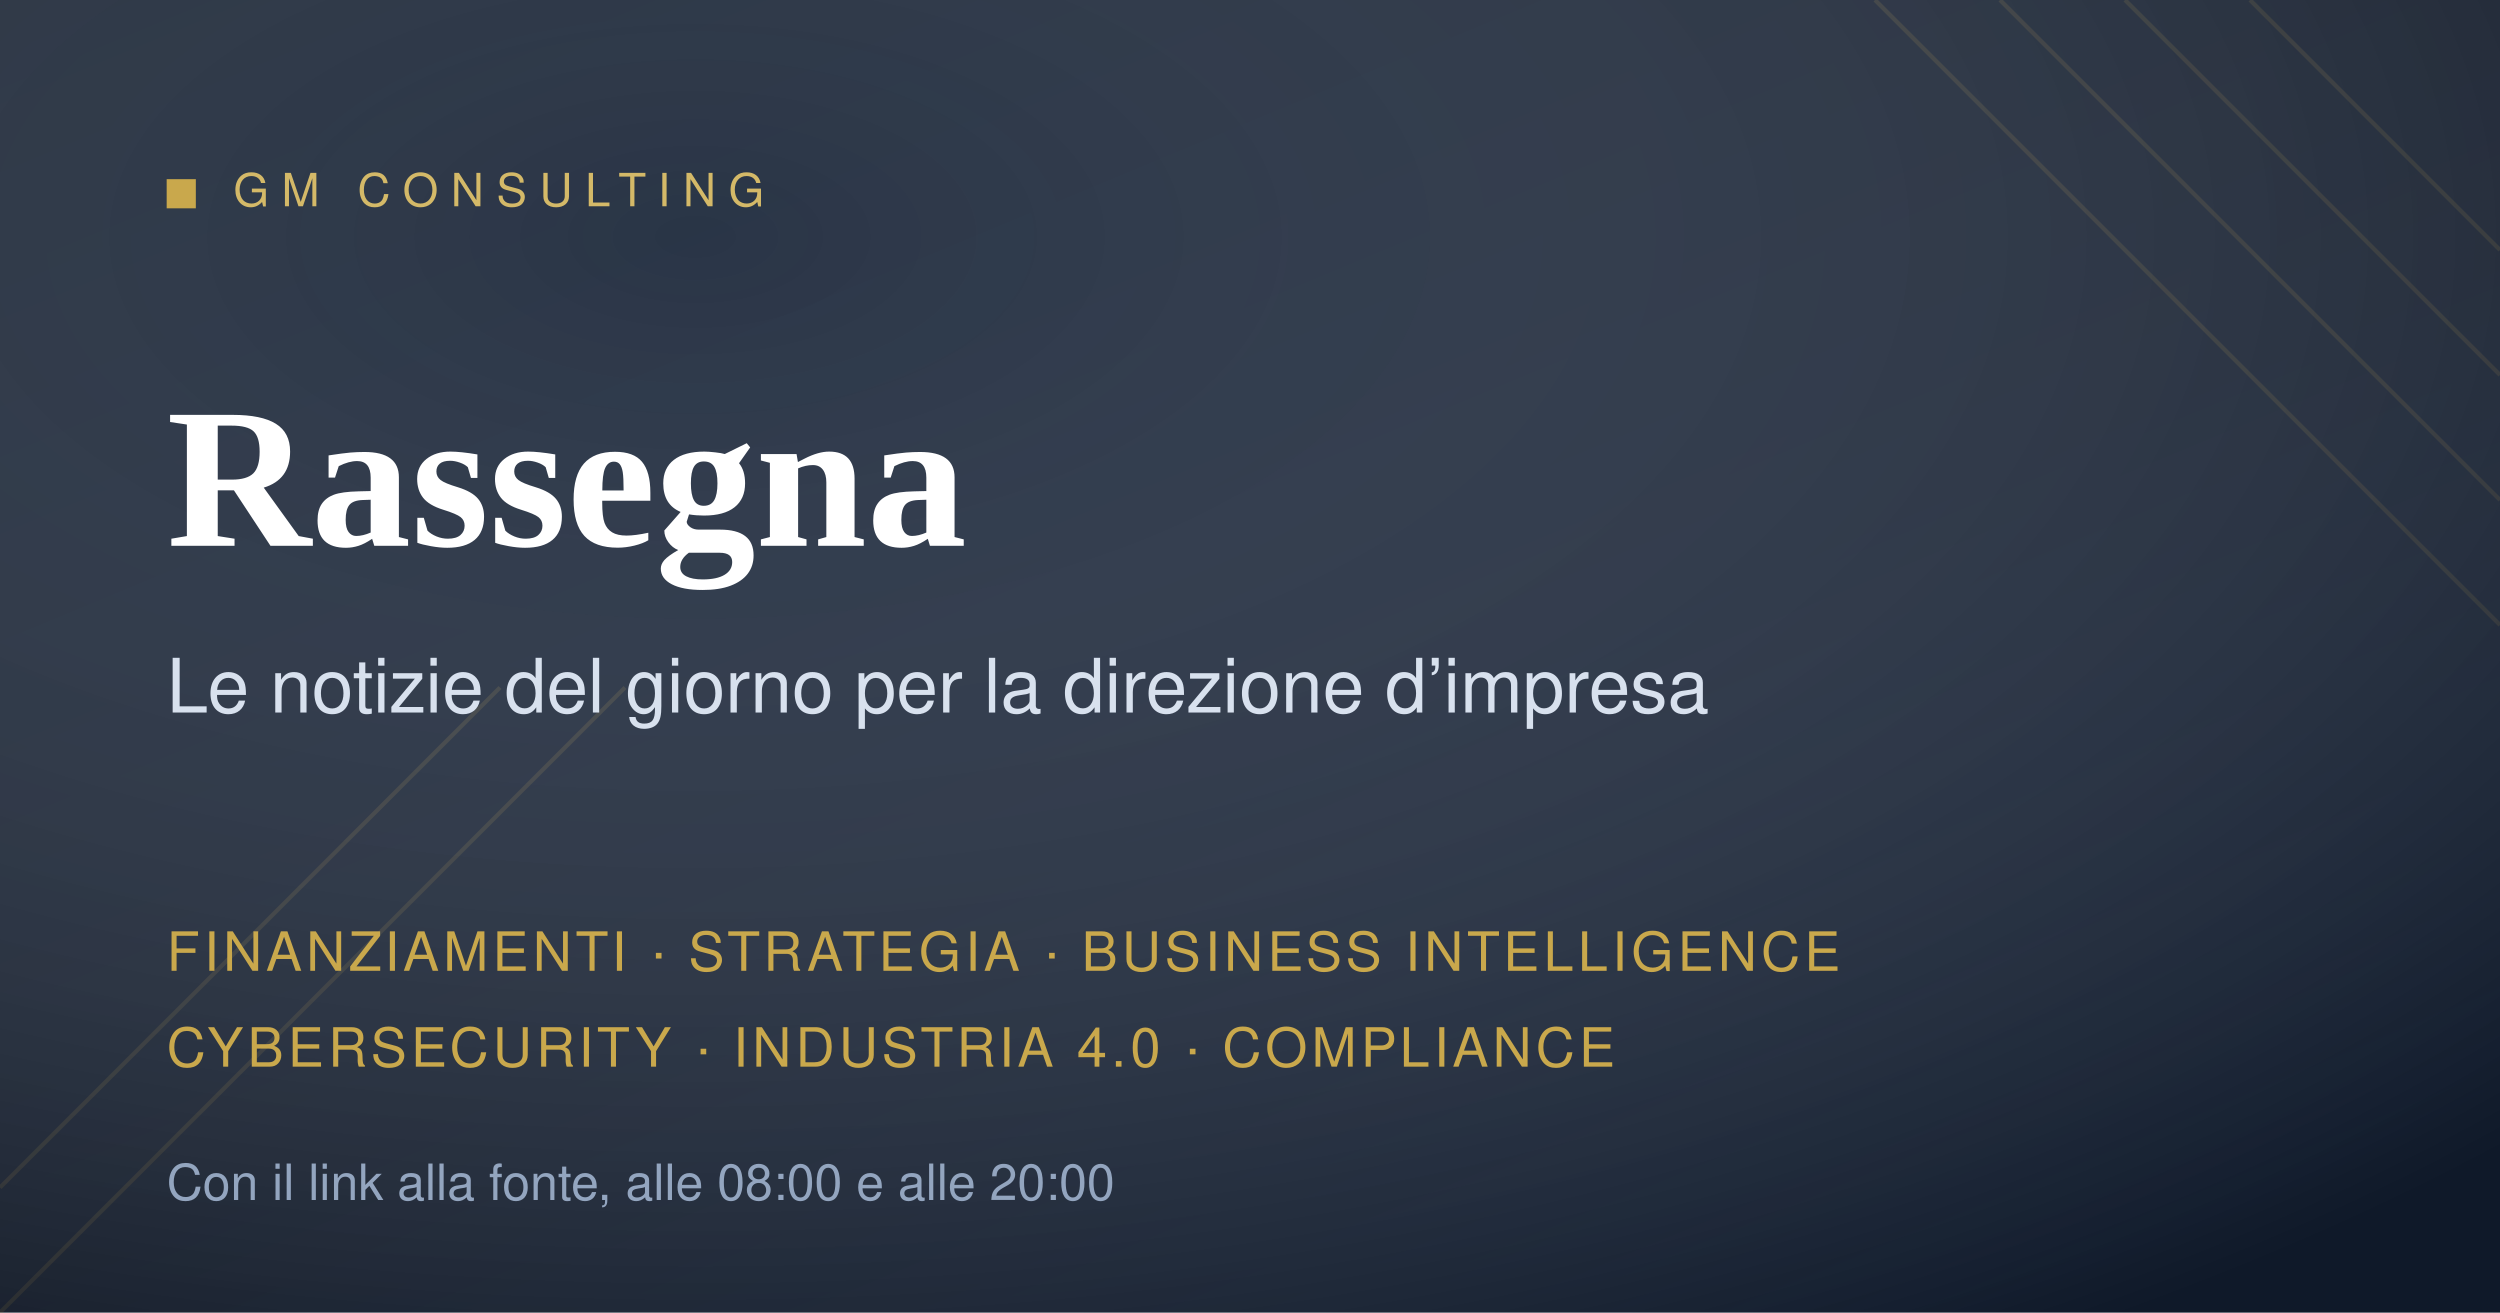
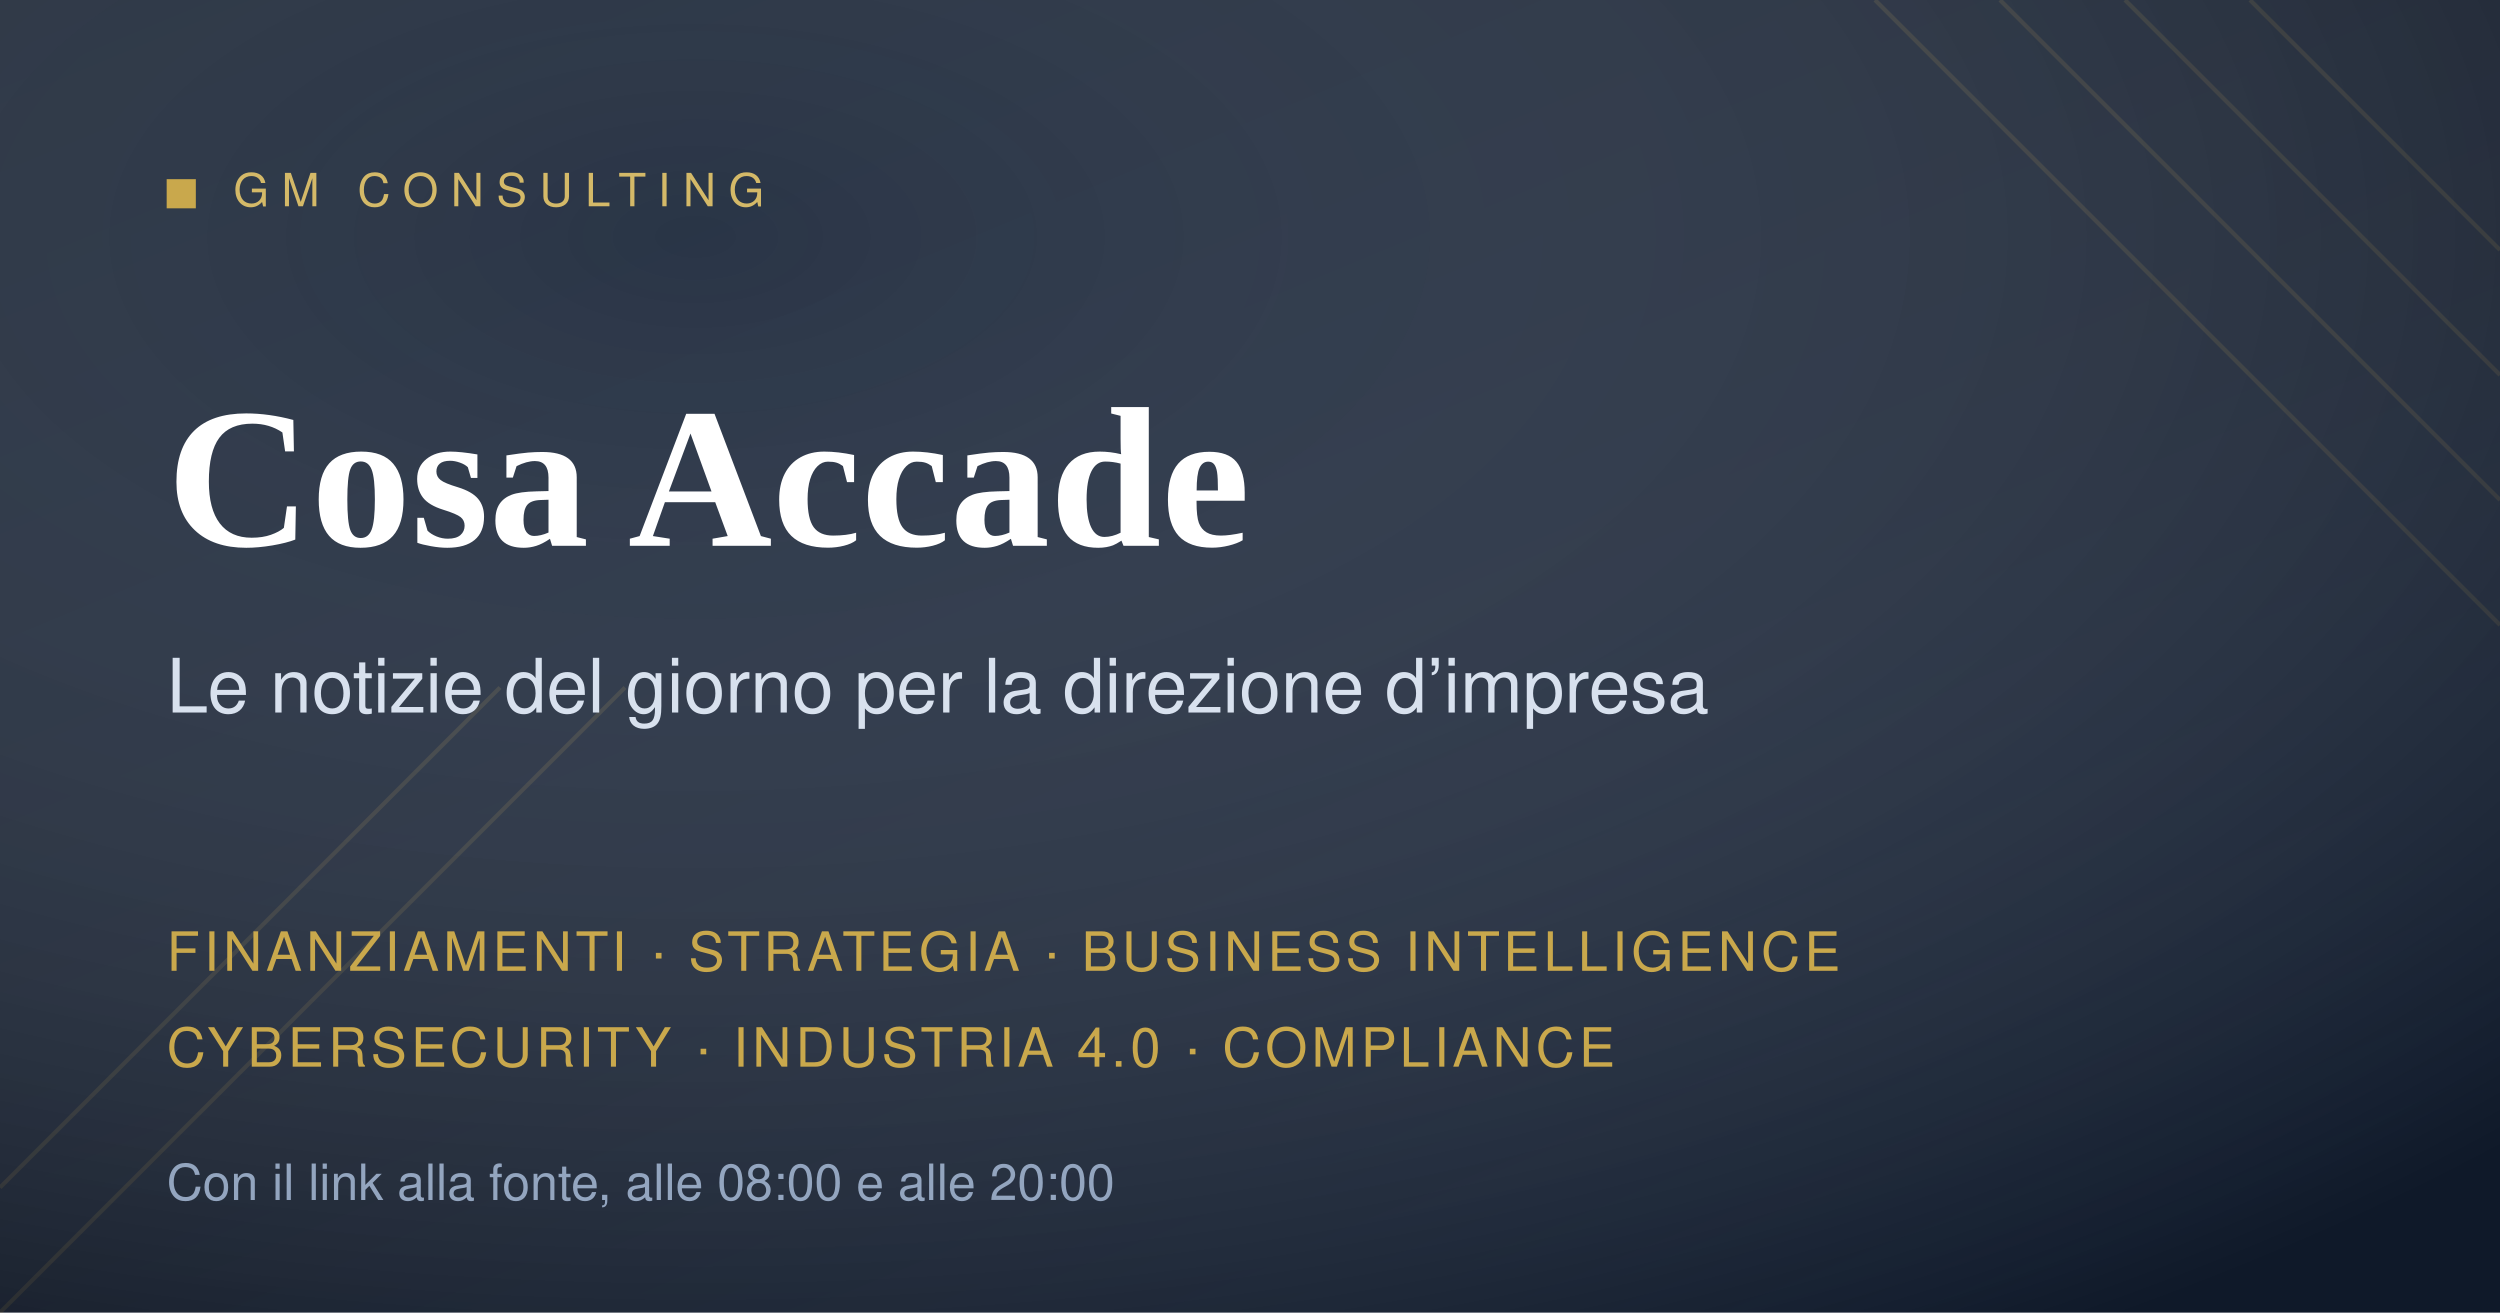
<svg xmlns="http://www.w3.org/2000/svg" viewBox="0 0 1200 630" width="1200" height="630" role="img">
  <defs>
    <linearGradient id="bg" x1="0" y1="0" x2="0.8" y2="1">
      <stop offset="0" stop-color="#0F1B2D" />
      <stop offset="0.6" stop-color="#152238" />
      <stop offset="1" stop-color="#1B2D4A" />
    </linearGradient>
    <radialGradient id="vignette" cx="0.28" cy="0.18" r="1">
      <stop offset="0" stop-color="#FFFFFF" stop-opacity="0.10" />
      <stop offset="1" stop-color="#000000" stop-opacity="0.45" />
    </radialGradient>
  </defs>
  <rect width="1200" height="630" fill="url(#bg)" />
  <g stroke="#C9A84C" opacity="0.16">
    <line x1="900" y1="0" x2="1200" y2="300" stroke-width="2" />
    <line x1="960" y1="0" x2="1200" y2="240" stroke-width="2" />
    <line x1="1020" y1="0" x2="1200" y2="180" stroke-width="2" />
    <line x1="1080" y1="0" x2="1200" y2="120" stroke-width="2" />
    <line x1="0" y1="630" x2="300" y2="330" stroke-width="2" />
    <line x1="0" y1="570" x2="240" y2="330" stroke-width="2" />
  </g>
  <rect width="1200" height="630" fill="url(#vignette)" />
  <g fill="#FFFFFF">
    <g font-family="Helvetica, Arial, sans-serif">
      <rect x="80" y="86" width="14" height="14" fill="#C9A84C" />
      <text x="112" y="99" font-size="22" letter-spacing="6" fill="#D4B968">GM CONSULTING</text>
    </g>
-     <text x="80" y="262" font-family="Georgia, 'Times New Roman', serif" font-size="96" font-weight="bold">Rassegna</text>
+     <text x="80" y="262" font-family="Georgia, 'Times New Roman', serif" font-size="96" font-weight="bold">Cosa Accade</text>
    <text x="80" y="342" font-size="36" fill="#D8E1EE" font-family="Helvetica, Arial, sans-serif">Le notizie del giorno per la direzione d’impresa</text>
    <g font-family="Helvetica, Arial, sans-serif" font-size="26" fill="#C9A84C" letter-spacing="2">
      <text x="80" y="466">FINANZIAMENTI · STRATEGIA · BUSINESS INTELLIGENCE</text>
      <text x="80" y="512">CYBERSECURITY · INDUSTRIA 4.0 · COMPLIANCE</text>
    </g>
    <text x="80" y="576" font-size="24" fill="#93A5BF" font-family="Helvetica, Arial, sans-serif">Con il link alla fonte, alle 08:00 e alle 20:00</text>
  </g>
</svg>
